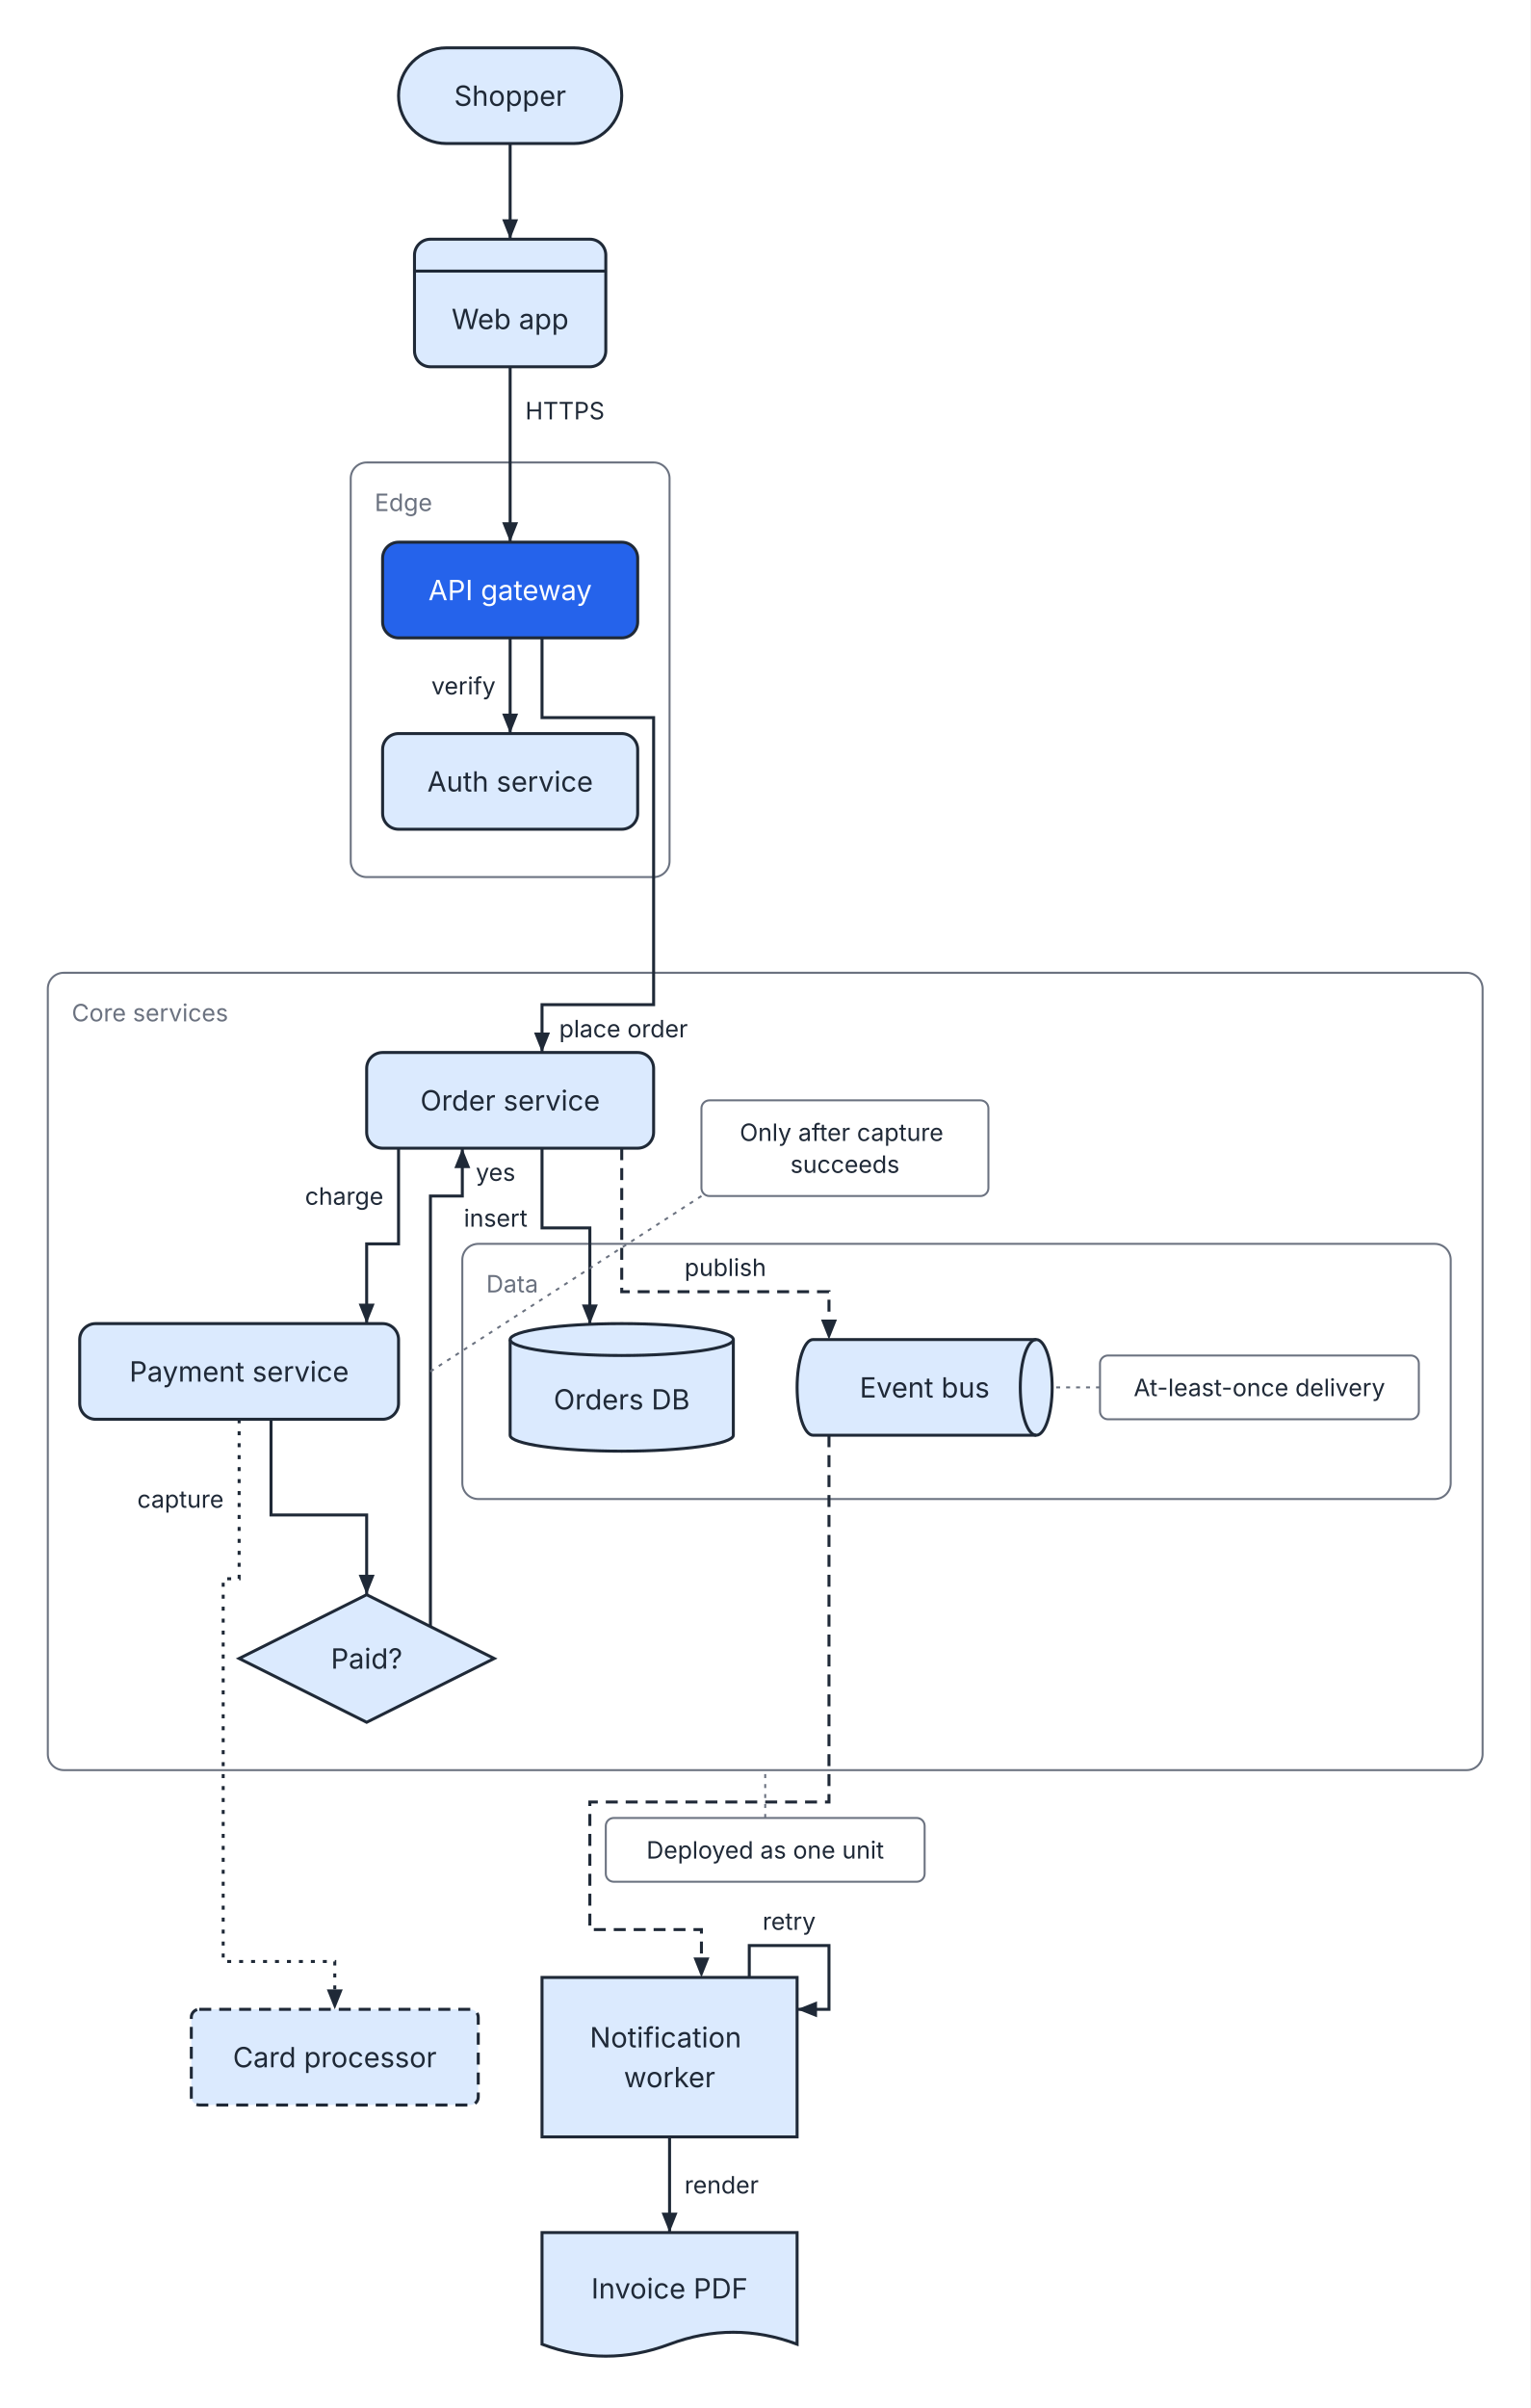
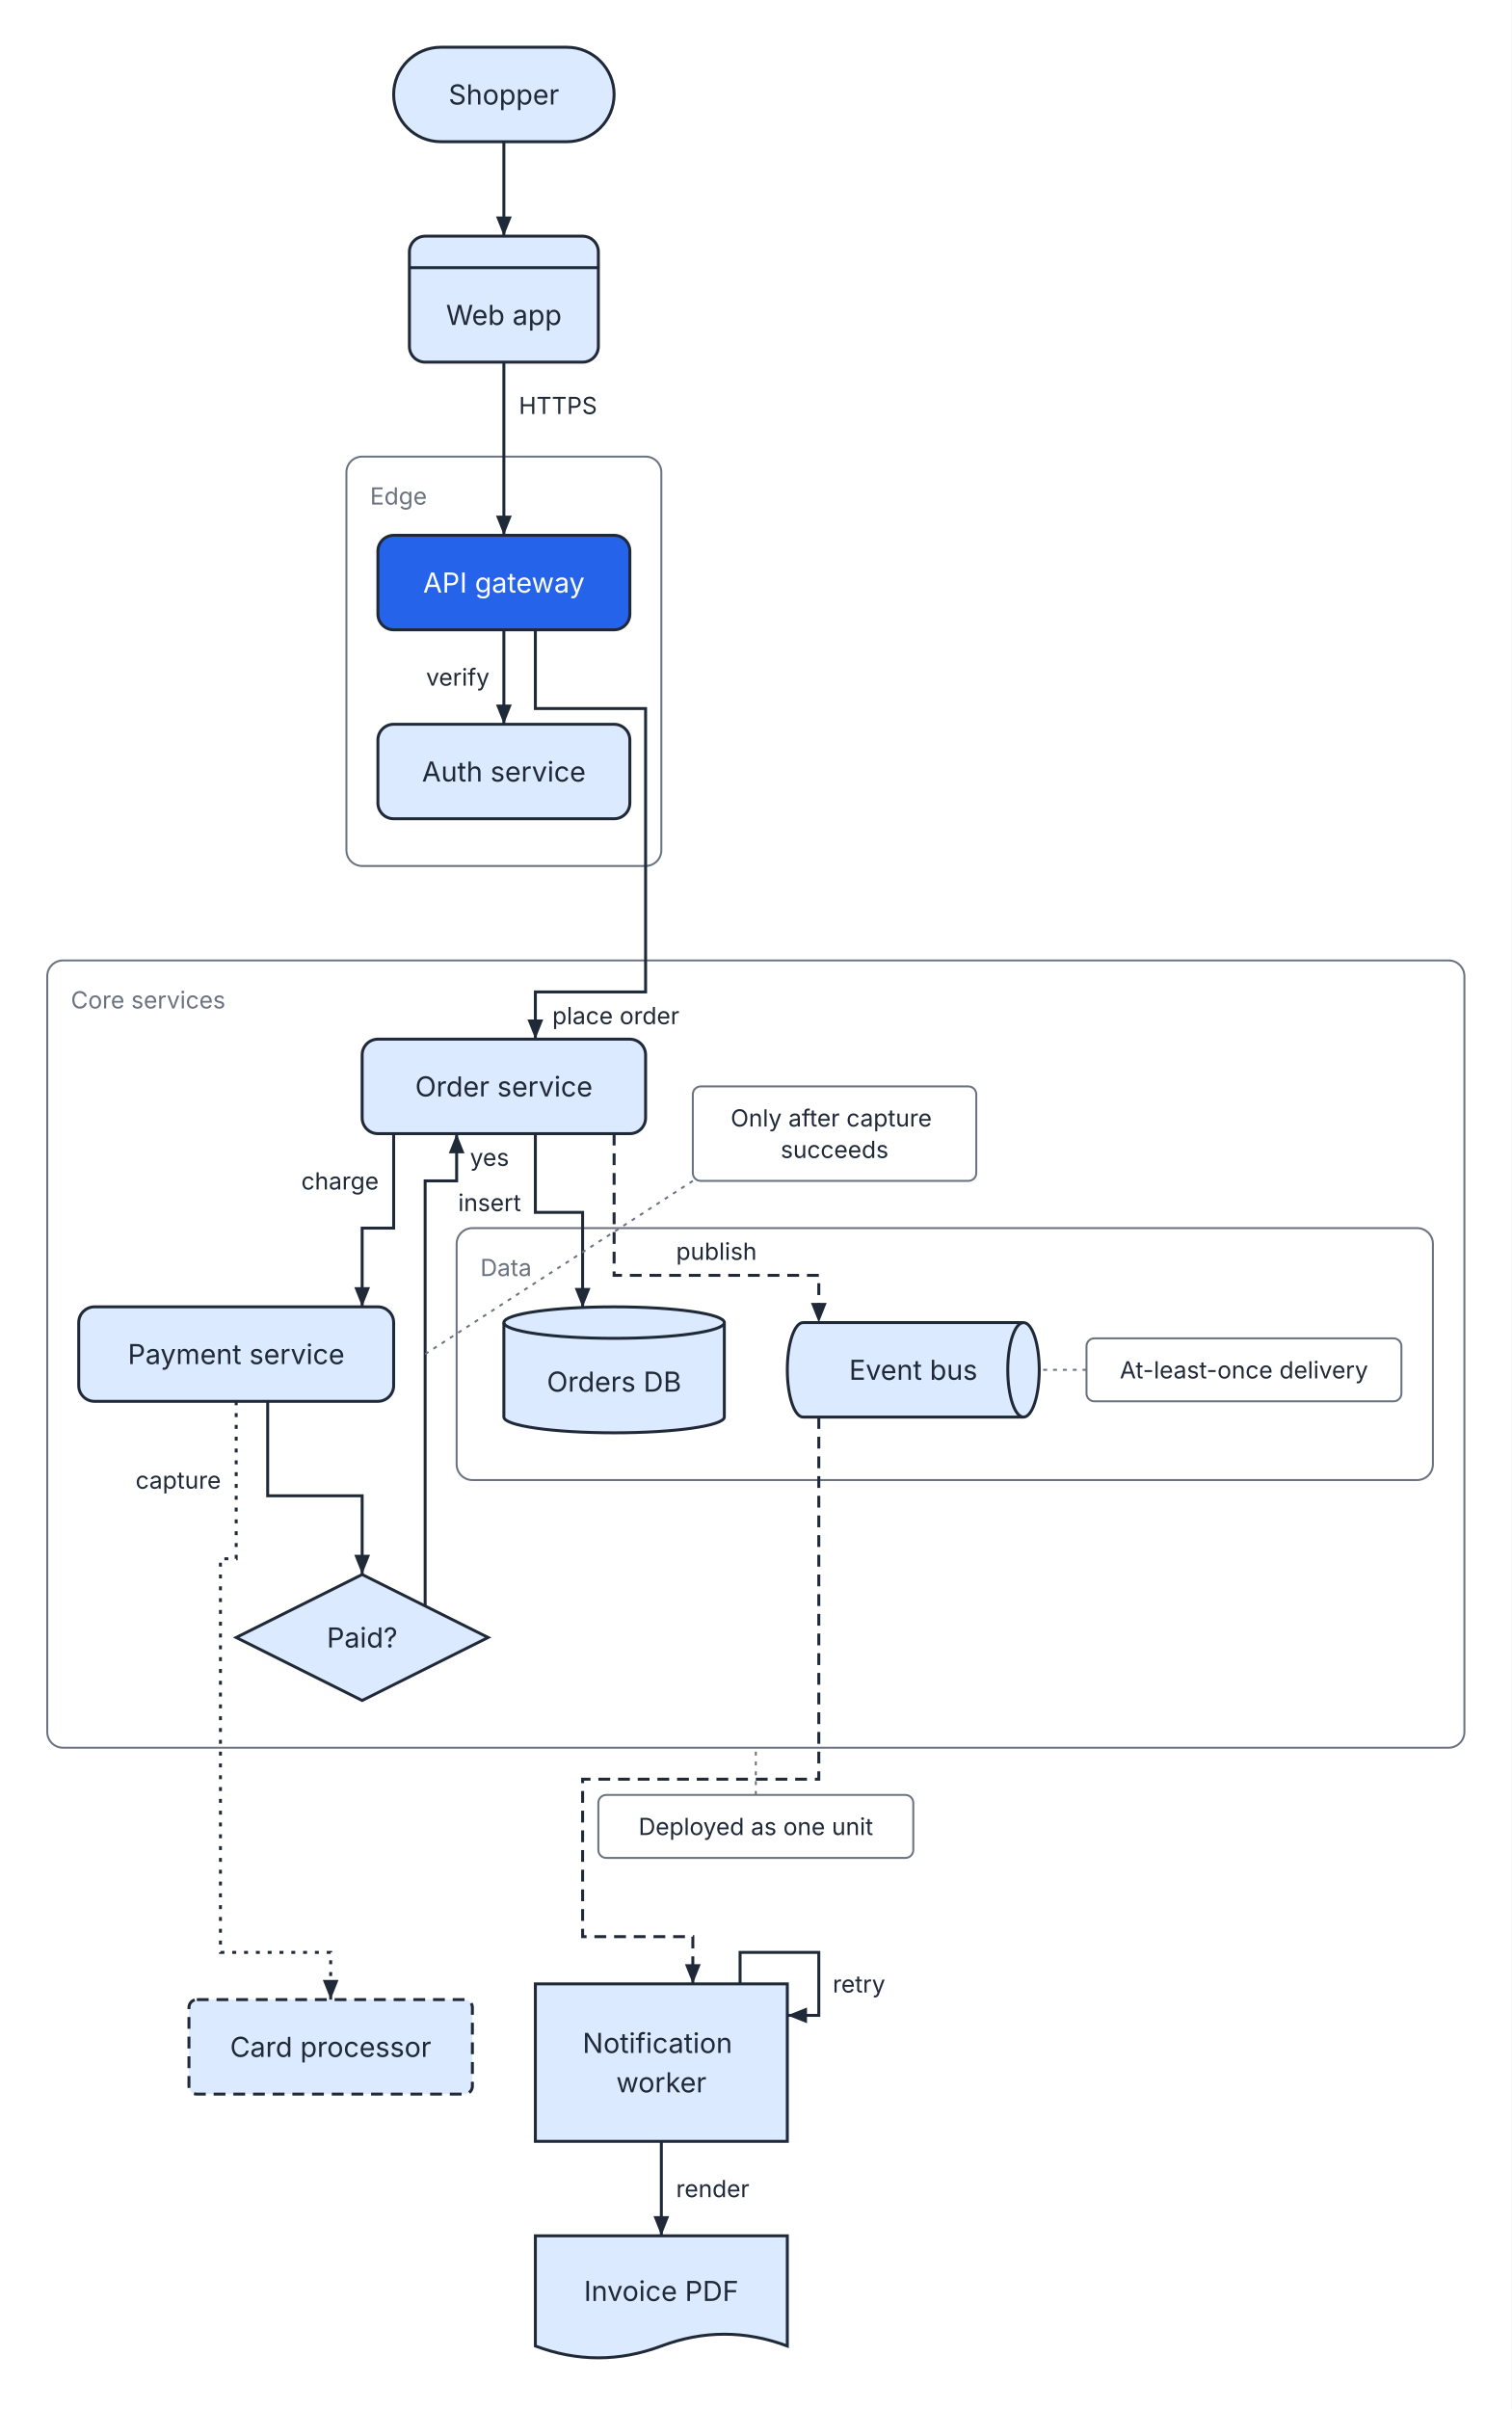
- <svg xmlns="http://www.w3.org/2000/svg" viewBox="0 0 768 1208" data-svgdog="1" font-family="Inter, sans-serif">
+ <svg xmlns="http://www.w3.org/2000/svg" viewBox="0 0 768 1224" data-svgdog="1" font-family="Inter, sans-serif">
  <defs>
    <marker id="arrow" markerWidth="10" markerHeight="8" refX="10" refY="4" orient="auto" markerUnits="userSpaceOnUse">
      <path d="M0 0L10 4L0 8Z" fill="#1f2937" />
    </marker>
  </defs>
-   <rect x="0" y="0" width="768" height="1208" fill="#ffffff" />
+   <rect x="0" y="0" width="768" height="1224" fill="#ffffff" />
  <g id="group-edge">
    <rect x="176" y="232" width="160" height="208" rx="8" fill="none" stroke="#6b7280" stroke-width="1" />
    <text x="188" y="256.37" font-size="12" fill="#6b7280">Edge</text>
  </g>
  <g id="group-core">
    <rect x="24" y="488" width="720" height="400" rx="8" fill="none" stroke="#6b7280" stroke-width="1" />
    <text x="36" y="512.37" font-size="12" fill="#6b7280">Core services</text>
  </g>
  <g id="group-data">
    <rect x="232" y="624" width="496" height="128" rx="8" fill="none" stroke="#6b7280" stroke-width="1" />
    <text x="244" y="648.37" font-size="12" fill="#6b7280">Data</text>
  </g>
  <g id="node-user">
    <rect x="200" y="24" width="112" height="48" rx="24" fill="#dbeafe" stroke="#1f2937" stroke-width="1.5" />
    <text x="256" y="53.09" text-anchor="middle" font-size="14" fill="#1f2937">Shopper</text>
  </g>
  <g id="node-web">
    <rect x="208" y="120" width="96" height="64" rx="8" fill="#dbeafe" stroke="#1f2937" stroke-width="1.5" />
    <line x1="208" y1="136" x2="304" y2="136" stroke="#1f2937" stroke-width="1.5" />
    <text x="256" y="165.09" text-anchor="middle" font-size="14" fill="#1f2937">Web app</text>
  </g>
  <g id="node-gw">
    <rect x="192" y="272" width="128" height="48" rx="8" fill="#2563eb" stroke="#1f2937" stroke-width="1.5" />
    <text x="256" y="301.09" text-anchor="middle" font-size="14" fill="#ffffff">API gateway</text>
  </g>
  <g id="node-auth">
    <rect x="192" y="368" width="128" height="48" rx="8" fill="#dbeafe" stroke="#1f2937" stroke-width="1.5" />
    <text x="256" y="397.09" text-anchor="middle" font-size="14" fill="#1f2937">Auth service</text>
  </g>
  <g id="node-orders">
    <rect x="184" y="528" width="144" height="48" rx="8" fill="#dbeafe" stroke="#1f2937" stroke-width="1.5" />
    <text x="256" y="557.09" text-anchor="middle" font-size="14" fill="#1f2937">Order service</text>
  </g>
  <g id="node-pay">
    <rect x="40" y="664" width="160" height="48" rx="8" fill="#dbeafe" stroke="#1f2937" stroke-width="1.5" />
    <text x="120" y="693.09" text-anchor="middle" font-size="14" fill="#1f2937">Payment service</text>
  </g>
  <g id="node-stripe">
-     <rect x="96" y="1008" width="144" height="48" rx="4" fill="#dbeafe" stroke="#1f2937" stroke-width="1.5" stroke-dasharray="6 4" />
-     <text x="168" y="1037.09" text-anchor="middle" font-size="14" fill="#1f2937">Card processor</text>
+     <rect x="96" y="1016" width="144" height="48" rx="4" fill="#dbeafe" stroke="#1f2937" stroke-width="1.5" stroke-dasharray="6 4" />
+     <text x="168" y="1045.09" text-anchor="middle" font-size="14" fill="#1f2937">Card processor</text>
  </g>
  <g id="node-odb">
    <path d="M256 672 A56 8 0 0 1 368 672 L368 720 A56 8 0 0 1 256 720 Z" fill="#dbeafe" stroke="#1f2937" stroke-width="1.5" />
    <path d="M256 672 A56 8 0 0 0 368 672" fill="none" stroke="#1f2937" stroke-width="1.5" />
    <text x="312" y="707.09" text-anchor="middle" font-size="14" fill="#1f2937">Orders DB</text>
  </g>
  <g id="node-bus">
    <path d="M408 672 L520 672 A8 24 0 0 1 520 720 L408 720 A8 24 0 0 1 408 672 Z" fill="#dbeafe" stroke="#1f2937" stroke-width="1.5" />
    <path d="M520 672 A8 24 0 0 0 520 720" fill="none" stroke="#1f2937" stroke-width="1.5" />
    <text x="464" y="701.09" text-anchor="middle" font-size="14" fill="#1f2937">Event bus</text>
  </g>
  <g id="node-mail">
-     <rect x="272" y="992" width="128" height="80" fill="#dbeafe" stroke="#1f2937" stroke-width="1.5" />
+     <rect x="272" y="1008" width="128" height="80" fill="#dbeafe" stroke="#1f2937" stroke-width="1.5" />
    <text text-anchor="middle" font-size="14" fill="#1f2937">
-       <tspan x="336" y="1027.09">Notification</tspan>
-       <tspan x="336" y="1047.09">worker</tspan>
+       <tspan x="336" y="1043.09">Notification</tspan>
+       <tspan x="336" y="1063.09">worker</tspan>
    </text>
  </g>
  <g id="node-ok">
    <polygon points="184,800 248,832 184,864 120,832" fill="#dbeafe" stroke="#1f2937" stroke-width="1.5" />
    <text x="184" y="837.09" text-anchor="middle" font-size="14" fill="#1f2937">Paid?</text>
  </g>
  <g id="node-doc">
-     <path d="M272 1120 L400 1120 L400 1176 Q368 1164 336 1176 Q304 1188 272 1176 Z" fill="#dbeafe" stroke="#1f2937" stroke-width="1.5" />
-     <text x="336" y="1153.09" text-anchor="middle" font-size="14" fill="#1f2937">Invoice PDF</text>
+     <path d="M272 1136 L400 1136 L400 1192 Q368 1180 336 1192 Q304 1204 272 1192 Z" fill="#dbeafe" stroke="#1f2937" stroke-width="1.5" />
+     <text x="336" y="1169.09" text-anchor="middle" font-size="14" fill="#1f2937">Invoice PDF</text>
  </g>
  <g id="edge-user--web">
    <path d="M256 72 L256 120" fill="none" stroke="#1f2937" stroke-width="1.5" marker-end="url(#arrow)" />
  </g>
  <g id="edge-web--gw">
    <path d="M256 184 L256 272" fill="none" stroke="#1f2937" stroke-width="1.5" marker-end="url(#arrow)" />
    <text x="283.48" y="210.37" text-anchor="middle" font-size="12" fill="#1f2937">HTTPS</text>
  </g>
  <g id="edge-gw--auth">
    <path d="M256 320 L256 368" fill="none" stroke="#1f2937" stroke-width="1.5" marker-end="url(#arrow)" />
    <text x="232.59" y="348.37" text-anchor="middle" font-size="12" fill="#1f2937">verify</text>
  </g>
  <g id="edge-gw--orders">
    <path d="M272 320 L272 360 L328 360 L328 504 L272 504 L272 528" fill="none" stroke="#1f2937" stroke-width="1.5" marker-end="url(#arrow)" />
    <text x="312.88" y="520.37" text-anchor="middle" font-size="12" fill="#1f2937">place order</text>
  </g>
  <g id="edge-orders--pay">
    <path d="M200 576 L200 624 L184 624 L184 664" fill="none" stroke="#1f2937" stroke-width="1.5" marker-end="url(#arrow)" />
    <text x="172.74" y="604.37" text-anchor="middle" font-size="12" fill="#1f2937">charge</text>
  </g>
  <g id="edge-pay--stripe">
-     <path d="M120 712 L120 792 L112 792 L112 984 L168 984 L168 1008" fill="none" stroke="#1f2937" stroke-width="1.5" stroke-dasharray="2 4" marker-end="url(#arrow)" />
+     <path d="M120 712 L120 792 L112 792 L112 992 L168 992 L168 1016" fill="none" stroke="#1f2937" stroke-width="1.5" stroke-dasharray="2 4" marker-end="url(#arrow)" />
    <text x="90.57" y="756.37" text-anchor="middle" font-size="12" fill="#1f2937">capture</text>
  </g>
  <g id="edge-pay--ok">
    <path d="M136 712 L136 760 L184 760 L184 800" fill="none" stroke="#1f2937" stroke-width="1.5" marker-end="url(#arrow)" />
  </g>
  <g id="edge-paid-yes">
    <path d="M216 816 L216 600 L232 600 L232 576" fill="none" stroke="#1f2937" stroke-width="1.5" marker-end="url(#arrow)" />
    <text x="248.71" y="592.37" text-anchor="middle" font-size="12" fill="#1f2937">yes</text>
  </g>
  <g id="edge-orders--odb">
    <path d="M272 576 L272 616 L296 616 L296 664.41" fill="none" stroke="#1f2937" stroke-width="1.5" marker-end="url(#arrow)" />
    <text x="248.74" y="615.37" text-anchor="middle" font-size="12" fill="#1f2937">insert</text>
  </g>
  <g id="edge-orders--bus">
    <path d="M312 576 L312 648 L416 648 L416 672" fill="none" stroke="#1f2937" stroke-width="1.5" stroke-dasharray="6 4" marker-end="url(#arrow)" />
    <text x="364" y="640.11" text-anchor="middle" font-size="12" fill="#1f2937">publish</text>
  </g>
  <g id="edge-bus--mail">
-     <path d="M416 720 L416 904 L296 904 L296 968 L352 968 L352 992" fill="none" stroke="#1f2937" stroke-width="1.5" stroke-dasharray="6 4" marker-end="url(#arrow)" />
+     <path d="M416 720 L416 904 L296 904 L296 984 L352 984 L352 1008" fill="none" stroke="#1f2937" stroke-width="1.5" stroke-dasharray="6 4" marker-end="url(#arrow)" />
  </g>
  <g id="edge-mail--doc">
-     <path d="M336 1072 L336 1120" fill="none" stroke="#1f2937" stroke-width="1.5" marker-end="url(#arrow)" />
-     <text x="362.12" y="1100.37" text-anchor="middle" font-size="12" fill="#1f2937">render</text>
+     <path d="M336 1088 L336 1136" fill="none" stroke="#1f2937" stroke-width="1.5" marker-end="url(#arrow)" />
+     <text x="362.12" y="1116.37" text-anchor="middle" font-size="12" fill="#1f2937">render</text>
  </g>
  <g id="edge-mail-retry">
-     <path d="M376 992 L376 976 L416 976 L416 1008 L400 1008" fill="none" stroke="#1f2937" stroke-width="1.5" marker-end="url(#arrow)" />
-     <text x="396" y="968.11" text-anchor="middle" font-size="12" fill="#1f2937">retry</text>
+     <path d="M376 1008 L376 992 L416 992 L416 1024 L400 1024" fill="none" stroke="#1f2937" stroke-width="1.5" marker-end="url(#arrow)" />
+     <text x="436.41" y="1012.37" text-anchor="middle" font-size="12" fill="#1f2937">retry</text>
  </g>
  <g id="note-1">
    <line x1="552" y1="696" x2="528" y2="696" stroke="#6b7280" stroke-width="1" stroke-dasharray="2 3" />
    <rect x="552" y="680" width="160" height="32" rx="4" fill="#ffffff" stroke="#6b7280" stroke-width="1" />
    <text x="632" y="700.37" text-anchor="middle" font-size="12" fill="#1f2937">At-least-once delivery</text>
  </g>
  <g id="note-2">
    <line x1="352" y1="600" x2="216" y2="688" stroke="#6b7280" stroke-width="1" stroke-dasharray="2 3" />
    <rect x="352" y="552" width="144" height="48" rx="4" fill="#ffffff" stroke="#6b7280" stroke-width="1" />
    <text text-anchor="middle" font-size="12" fill="#1f2937">
      <tspan x="424" y="572.37">Only after capture</tspan>
      <tspan x="424" y="588.37">succeeds</tspan>
    </text>
  </g>
  <g id="note-3">
    <line x1="384" y1="912" x2="384" y2="888" stroke="#6b7280" stroke-width="1" stroke-dasharray="2 3" />
    <rect x="304" y="912" width="160" height="32" rx="4" fill="#ffffff" stroke="#6b7280" stroke-width="1" />
    <text x="384" y="932.37" text-anchor="middle" font-size="12" fill="#1f2937">Deployed as one unit</text>
  </g>
</svg>
